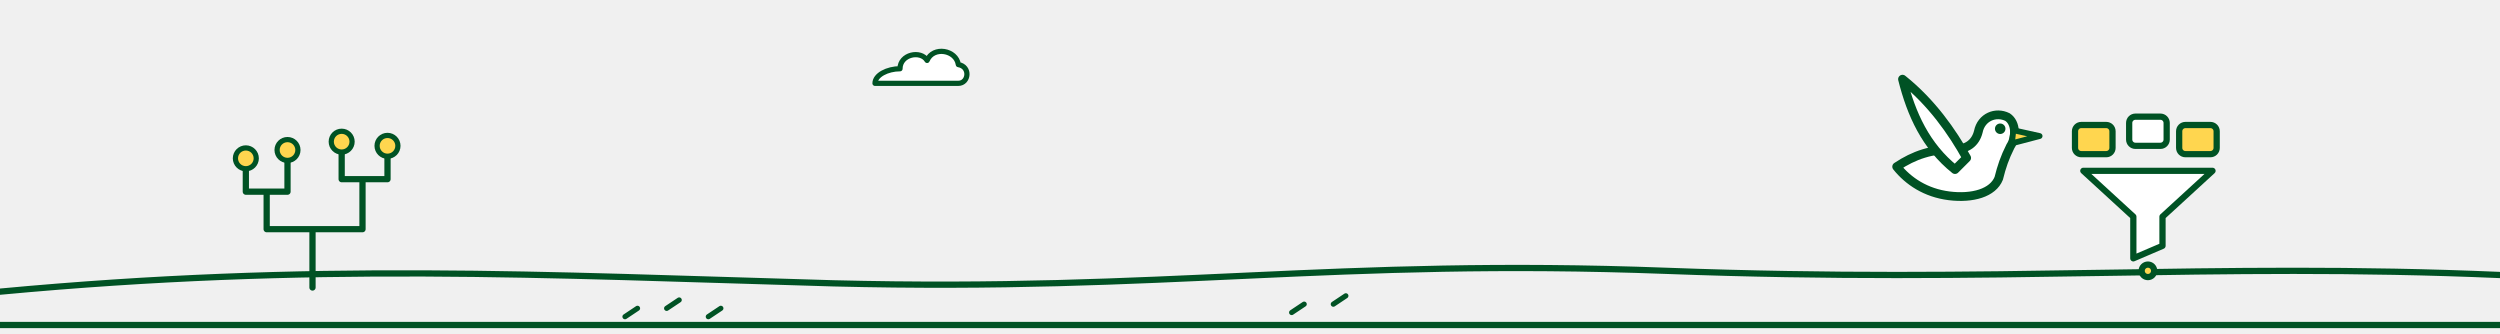
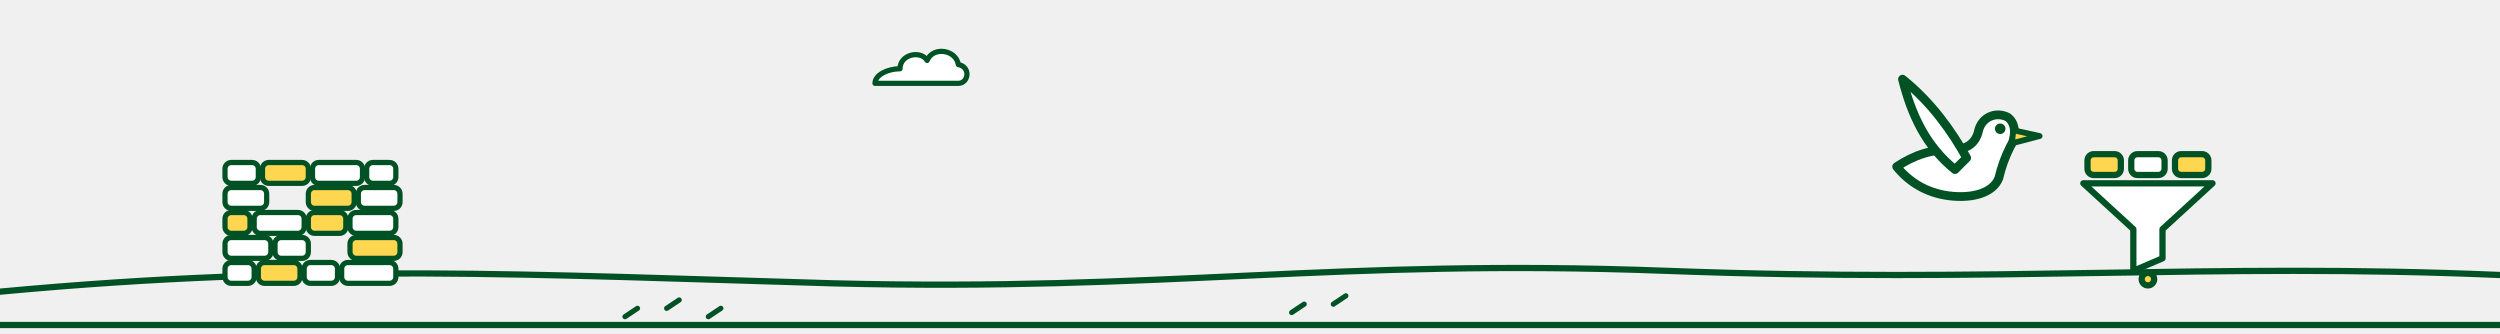
<svg xmlns="http://www.w3.org/2000/svg" viewBox="0 0 1200 160">
  <g fill="none" stroke="#005224" stroke-width="3" stroke-linecap="round" stroke-linejoin="round">
    <path d="M0,140 C150,126 260,132 400,136 C560,140 640,124 800,130 C960,136 1060,126 1200,132" />
    <path d="M0,156 H1200" />
    <path d="M300,152 l6,-4 M320,148 l6,-4 M340,152 l6,-4 M620,150 l6,-4 M640,146 l6,-4" stroke-width="2.5" />
-     <path d="M150,138 V110 M150,110 H128 V92 M150,110 H174 V86 M128,92 H118 V80 M128,92 H138 V76 M174,86 H164 V72 M174,86 H186 V74" />
-     <g fill="#FFD64F" stroke-width="2.5">
-       <circle cx="118" cy="76" r="5" />
-       <circle cx="138" cy="72" r="5" />
-       <circle cx="164" cy="68" r="5" />
-       <circle cx="186" cy="70" r="5" />
-     </g>
    <path d="M420,40 H460 C465,40 466,32 460,31 C459,24 448,22 445,29 C442,24 432,26 432,33 C426,33 420,36 420,40 Z" fill="#FFFFFF" stroke-width="2.5" />
-     <rect x="996" y="60" width="18" height="14" rx="3" fill="#FFD64F" />
-     <rect x="1022" y="56" width="18" height="14" rx="3" fill="#FFFFFF" />
-     <rect x="1046" y="60" width="18" height="14" rx="3" fill="#FFD64F" />
-     <path d="M1000,82 H1062 L1038,104 V118 L1024,124 V104 Z" fill="#FFFFFF" />
-     <circle cx="1031" cy="130" r="3" fill="#FFD64F" />
+     <rect x="108" y="126" width="14" height="10" rx="3" fill="#FFFFFF" stroke-width="2.5" />
+     <rect x="124" y="126" width="20" height="10" rx="3" fill="#FFD64F" stroke-width="2.5" />
+     <rect x="146" y="126" width="16" height="10" rx="3" fill="#FFFFFF" stroke-width="2.5" />
+     <rect x="164" y="126" width="26" height="10" rx="3" fill="#FFFFFF" stroke-width="2.5" />
+     <rect x="108" y="114" width="22" height="10" rx="3" fill="#FFFFFF" stroke-width="2.5" />
+     <rect x="132" y="114" width="16" height="10" rx="3" fill="#FFFFFF" stroke-width="2.5" />
+     <rect x="168" y="114" width="24" height="10" rx="3" fill="#FFD64F" stroke-width="2.5" />
+     <rect x="108" y="102" width="12" height="10" rx="3" fill="#FFD64F" stroke-width="2.5" />
+     <rect x="122" y="102" width="24" height="10" rx="3" fill="#FFFFFF" stroke-width="2.5" />
+     <rect x="148" y="102" width="18" height="10" rx="3" fill="#FFD64F" stroke-width="2.5" />
+     <rect x="168" y="102" width="22" height="10" rx="3" fill="#FFFFFF" stroke-width="2.5" />
+     <rect x="108" y="90" width="20" height="10" rx="3" fill="#FFFFFF" stroke-width="2.5" />
+     <rect x="148" y="90" width="22" height="10" rx="3" fill="#FFD64F" stroke-width="2.5" />
+     <rect x="172" y="90" width="20" height="10" rx="3" fill="#FFFFFF" stroke-width="2.5" />
+     <rect x="108" y="78" width="16" height="10" rx="3" fill="#FFFFFF" stroke-width="2.5" />
+     <rect x="126" y="78" width="22" height="10" rx="3" fill="#FFD64F" stroke-width="2.5" />
+     <rect x="150" y="78" width="24" height="10" rx="3" fill="#FFFFFF" stroke-width="2.5" />
+     <rect x="176" y="78" width="14" height="10" rx="3" fill="#FFFFFF" stroke-width="2.5" />
+     <rect x="1002" y="74" width="16" height="10" rx="3" fill="#FFD64F" />
+     <rect x="1023" y="74" width="16" height="10" rx="3" fill="#FFFFFF" />
+     <rect x="1044" y="74" width="16" height="10" rx="3" fill="#FFD64F" />
+     <path d="M1000,88 H1062 L1038,110 V124 L1024,130 V110 Z" fill="#FFFFFF" />
+     <circle cx="1031" cy="134" r="3" fill="#FFD64F" />
    <g transform="translate(860 10) scale(1.4)">
      <path d="M36,50 C42,46 48,44 56,44 C60,44 63,42 64,38 C65,33 70,31 74,33 C77,35 77,40 75,43 C73,47 72,50 71,54 C69,59 62,61 54,60 C46,59 40,55 36,50 Z" fill="#FFFFFF" />
      <path d="M76,37.5 L85,39.5 L75.5,42 Z" fill="#FFD64F" stroke-width="2" />
      <circle cx="71.5" cy="37" r="1.8" fill="#005224" stroke="none" />
      <path d="M60,47 C55,38 48,28 38,20 C41,32 46,43 56,51 Z" fill="#FFFFFF" />
    </g>
  </g>
</svg>
